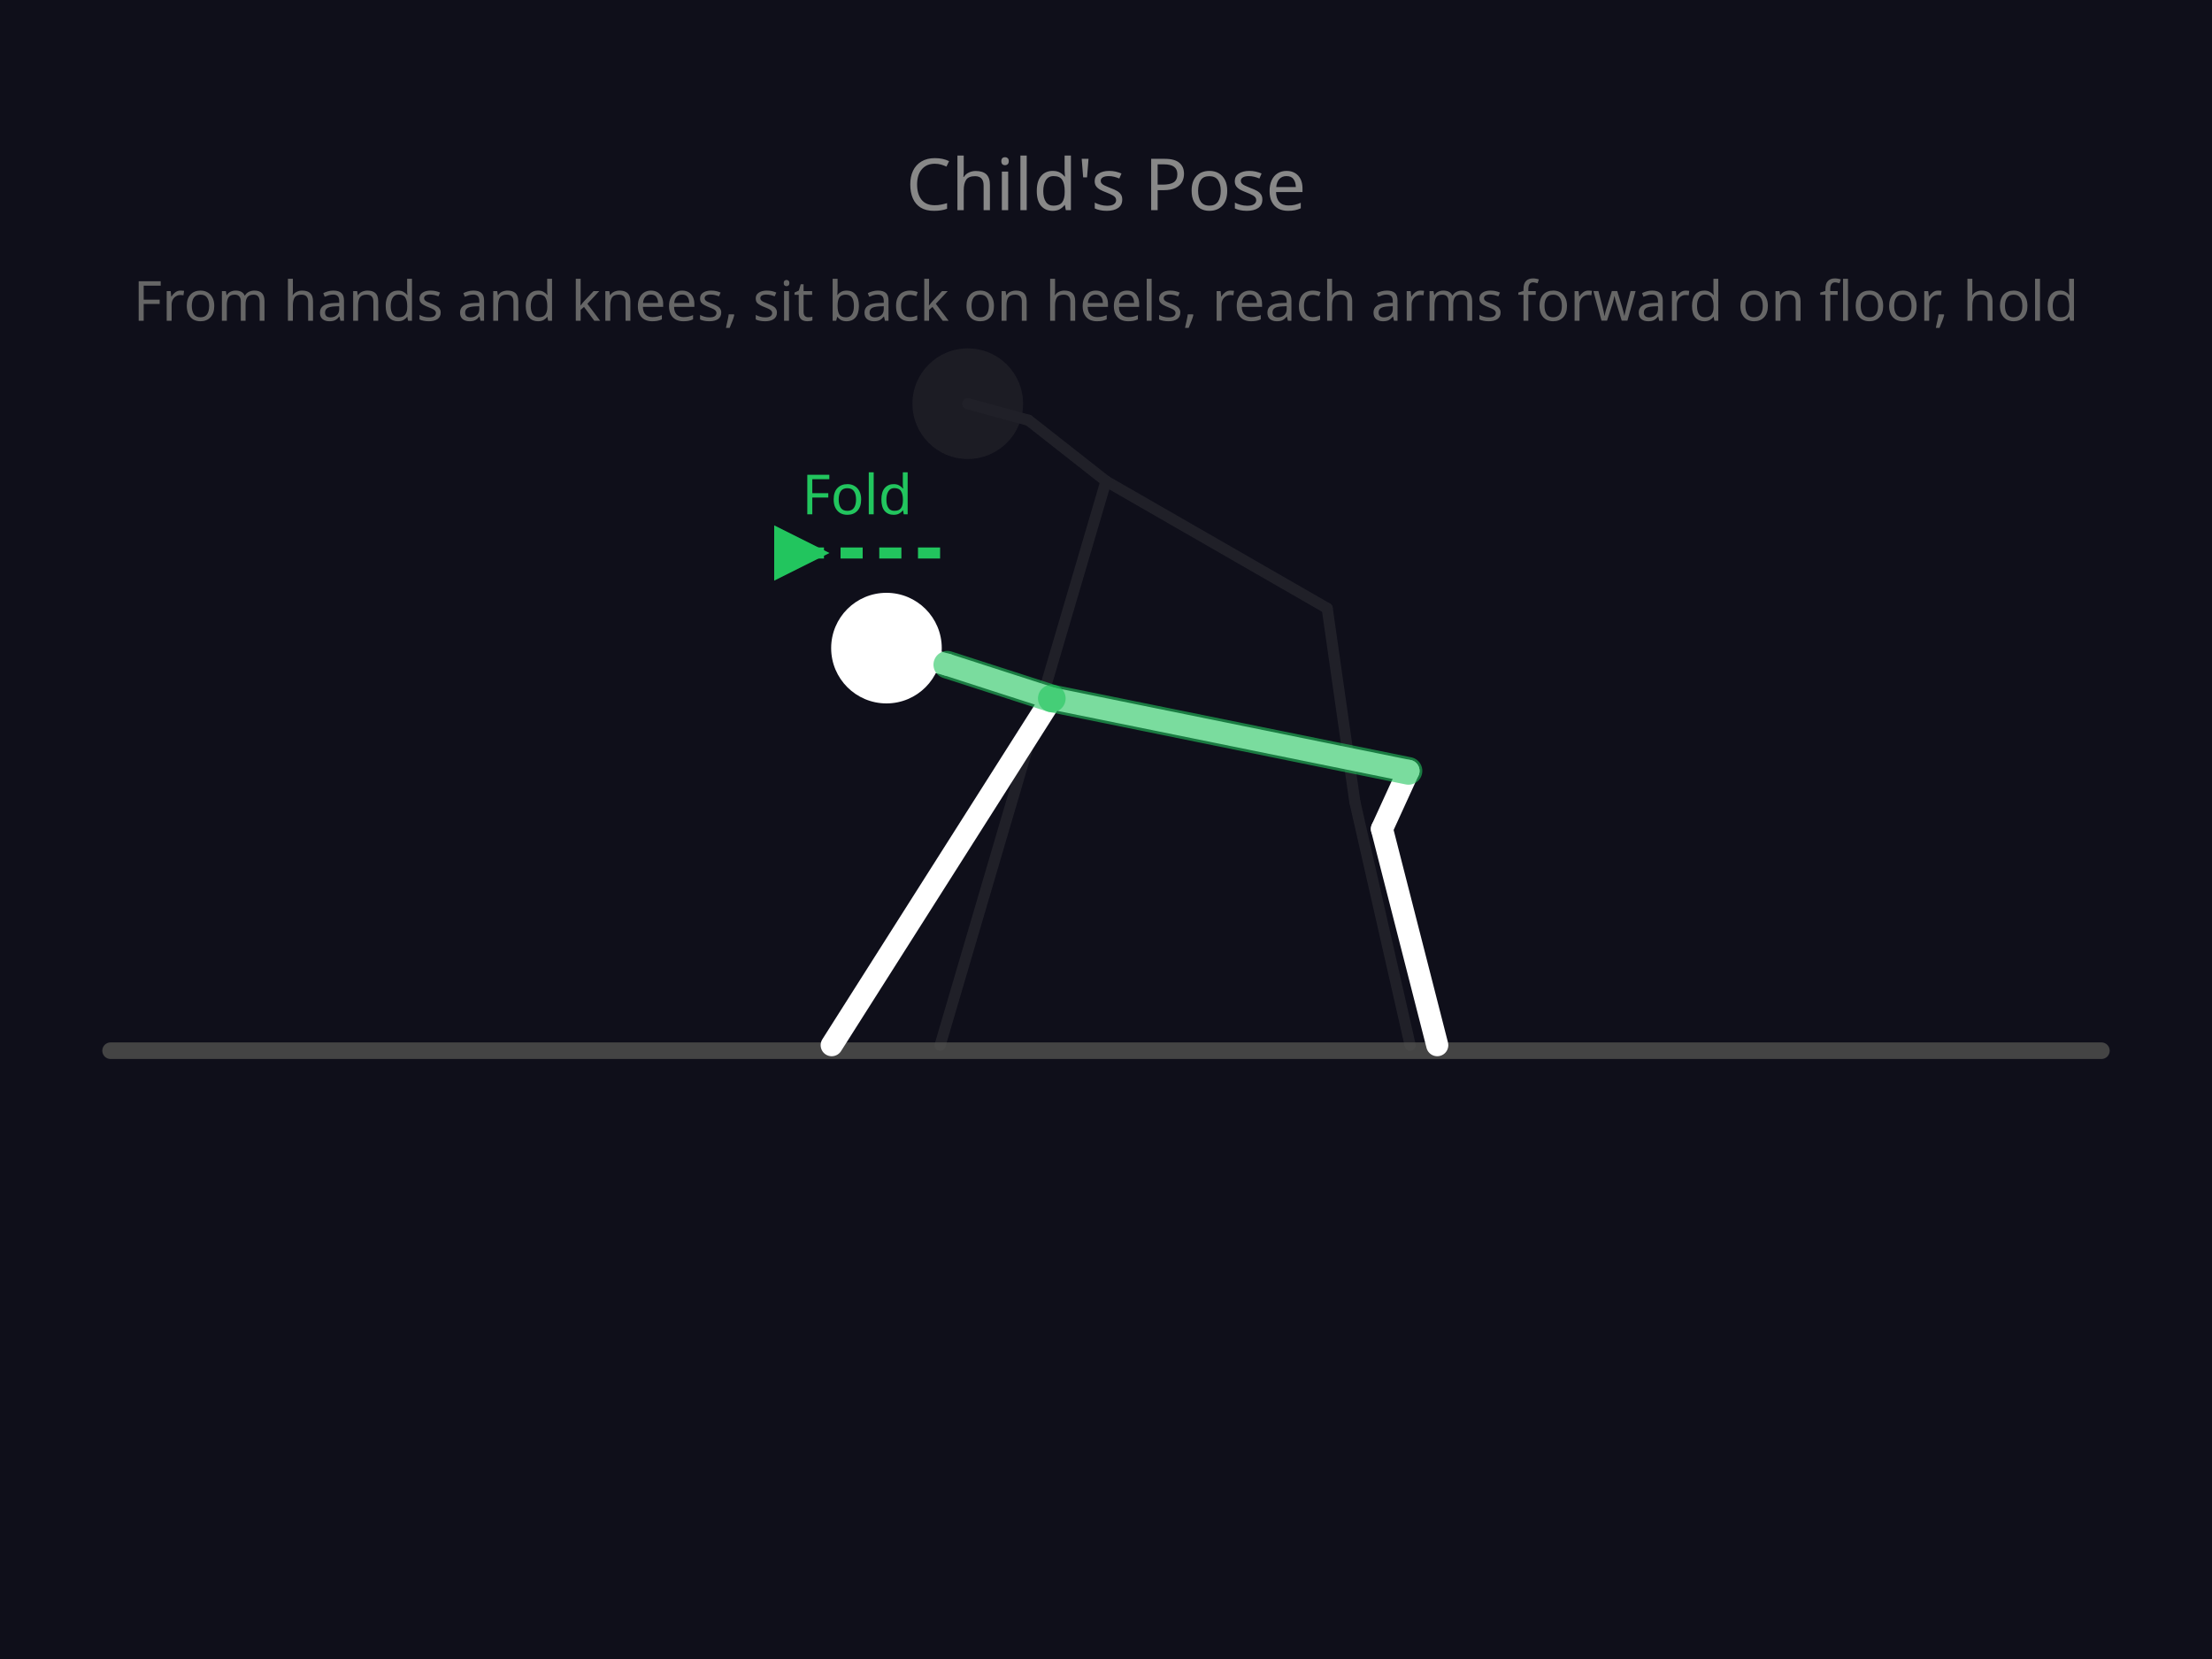
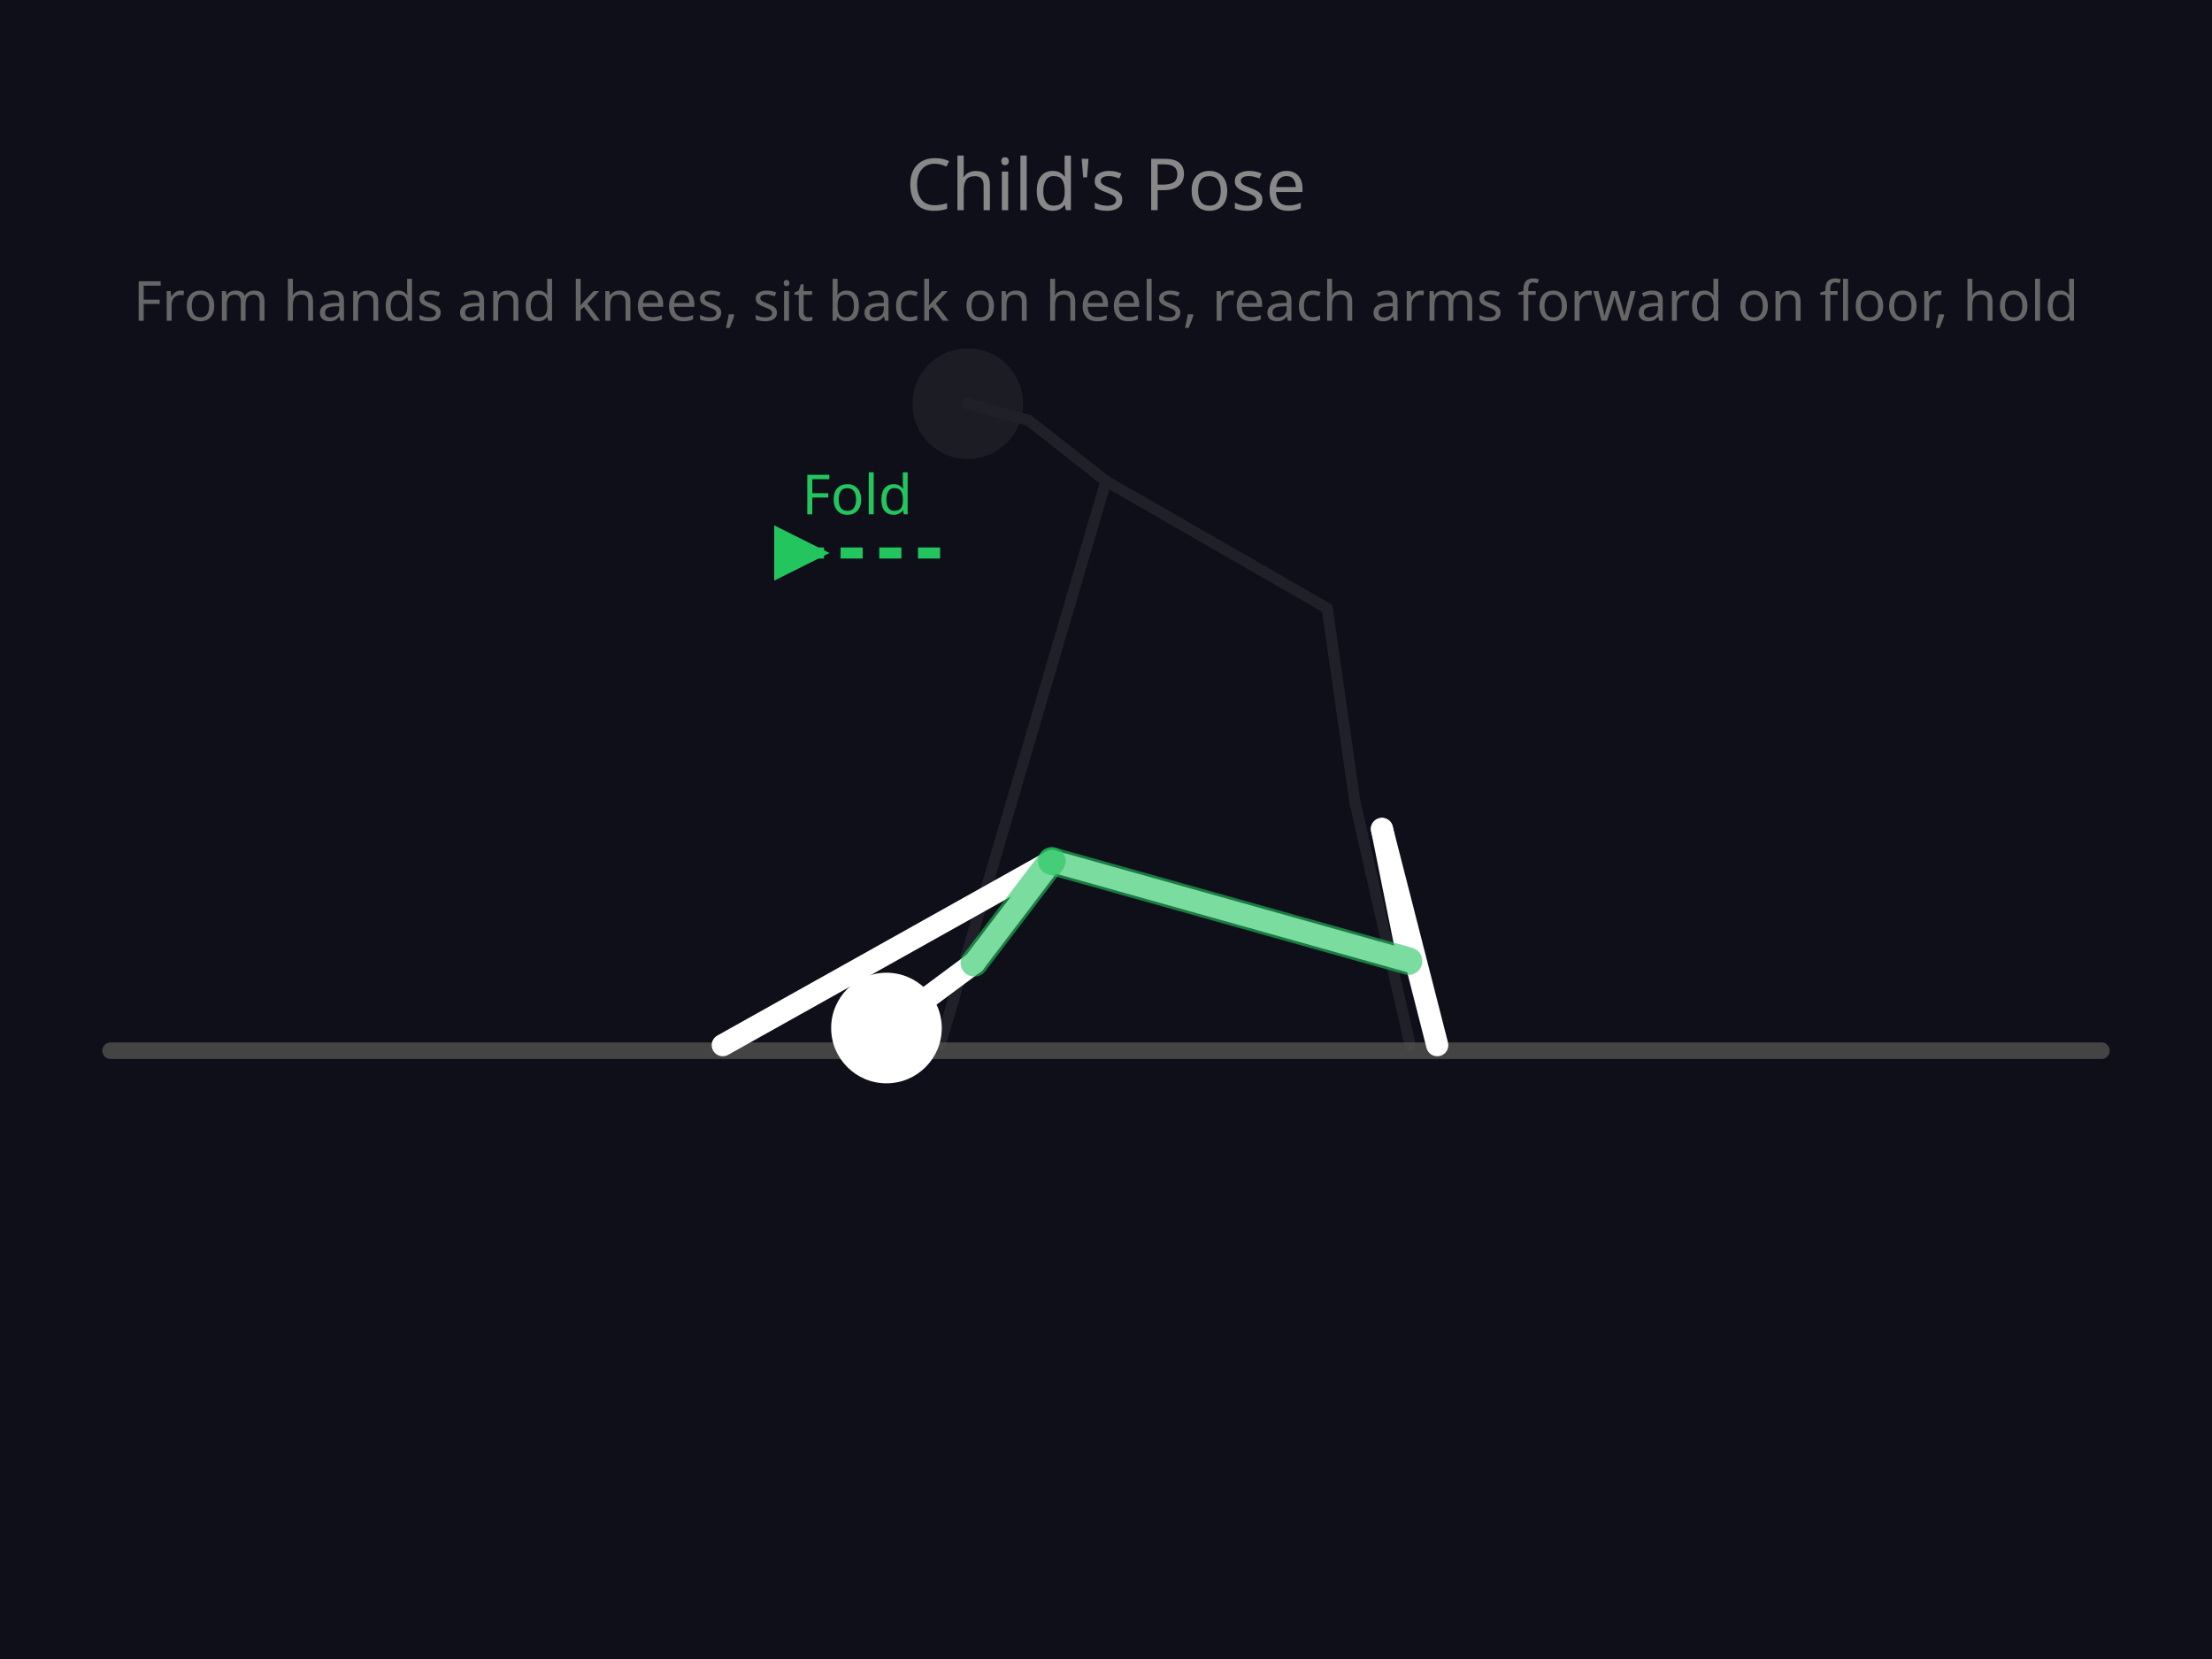
<svg xmlns="http://www.w3.org/2000/svg" viewBox="0 0 400 300">
  <rect width="400" height="300" fill="#0f0f1a" />
  <line x1="20" y1="190" x2="380" y2="190" stroke="#444" stroke-width="3" stroke-linecap="round" />
  <text x="200" y="38" fill="#888" font-size="13" font-family="sans-serif" text-anchor="middle">Child's Pose</text>
  <text x="200" y="58" fill="#666" font-size="10" font-family="sans-serif" text-anchor="middle">From hands and knees, sit back on heels, reach arms forward on floor, hold</text>
  <g stroke="#555" stroke-width="2" fill="none" stroke-linecap="round" stroke-linejoin="round" opacity="0.25">
    <circle cx="175" cy="73" r="10" fill="#444" stroke="none" />
    <line x1="175" y1="73" x2="186" y2="76" />
    <line x1="186" y1="76" x2="200" y2="87" />
    <line x1="200" y1="87" x2="240" y2="110" />
    <line x1="200" y1="87" x2="170" y2="189" />
    <line x1="240" y1="110" x2="245" y2="145" />
    <line x1="245" y1="145" x2="255" y2="189" />
  </g>
  <g stroke="#FFF" stroke-width="4" fill="none" stroke-linecap="round" stroke-linejoin="round">
-     <circle cx="160.3" cy="117.2" r="10" fill="#FFF" stroke="none" />
-     <line x1="160.3" y1="117.2" x2="171.3" y2="120.2" />
-     <line x1="171.3" y1="120.2" x2="190.2" y2="126.3" />
-     <line x1="190.2" y1="126.3" x2="254.7" y2="139.4" />
-     <line x1="190.2" y1="126.3" x2="150.4" y2="189" />
-     <line x1="254.7" y1="139.4" x2="249.9" y2="149.9" />
+     <circle cx="160.3" cy="185.9" r="10" fill="#FFF" stroke="none" />
+     <line x1="160.3" y1="185.9" x2="176.2" y2="174.1" />
+     <line x1="176.2" y1="174.1" x2="190.2" y2="155.7" />
+     <line x1="190.2" y1="155.7" x2="254.7" y2="173.8" />
+     <line x1="190.2" y1="155.7" x2="130.7" y2="189" />
+     <line x1="254.7" y1="173.8" x2="249.9" y2="149.9" />
    <line x1="249.9" y1="149.9" x2="259.9" y2="189" />
-     <line x1="171.3" y1="120.2" x2="190.2" y2="126.3" stroke="#22C55E" stroke-width="5" opacity="0.6" />
-     <line x1="190.2" y1="126.3" x2="254.7" y2="139.4" stroke="#22C55E" stroke-width="5" opacity="0.6" />
+     <line x1="176.2" y1="174.1" x2="190.2" y2="155.7" stroke="#22C55E" stroke-width="5" opacity="0.6" />
+     <line x1="190.2" y1="155.7" x2="254.7" y2="173.8" stroke="#22C55E" stroke-width="5" opacity="0.6" />
  </g>
  <line x1="170" y1="100" x2="140" y2="100" stroke="#22C55E" stroke-width="2" stroke-dasharray="4,3" />
  <polygon points="140,95 150,100 140,105" fill="#22C55E" />
  <text x="155" y="93" fill="#22C55E" font-size="10" text-anchor="middle" font-family="sans-serif">Fold</text>
</svg>
